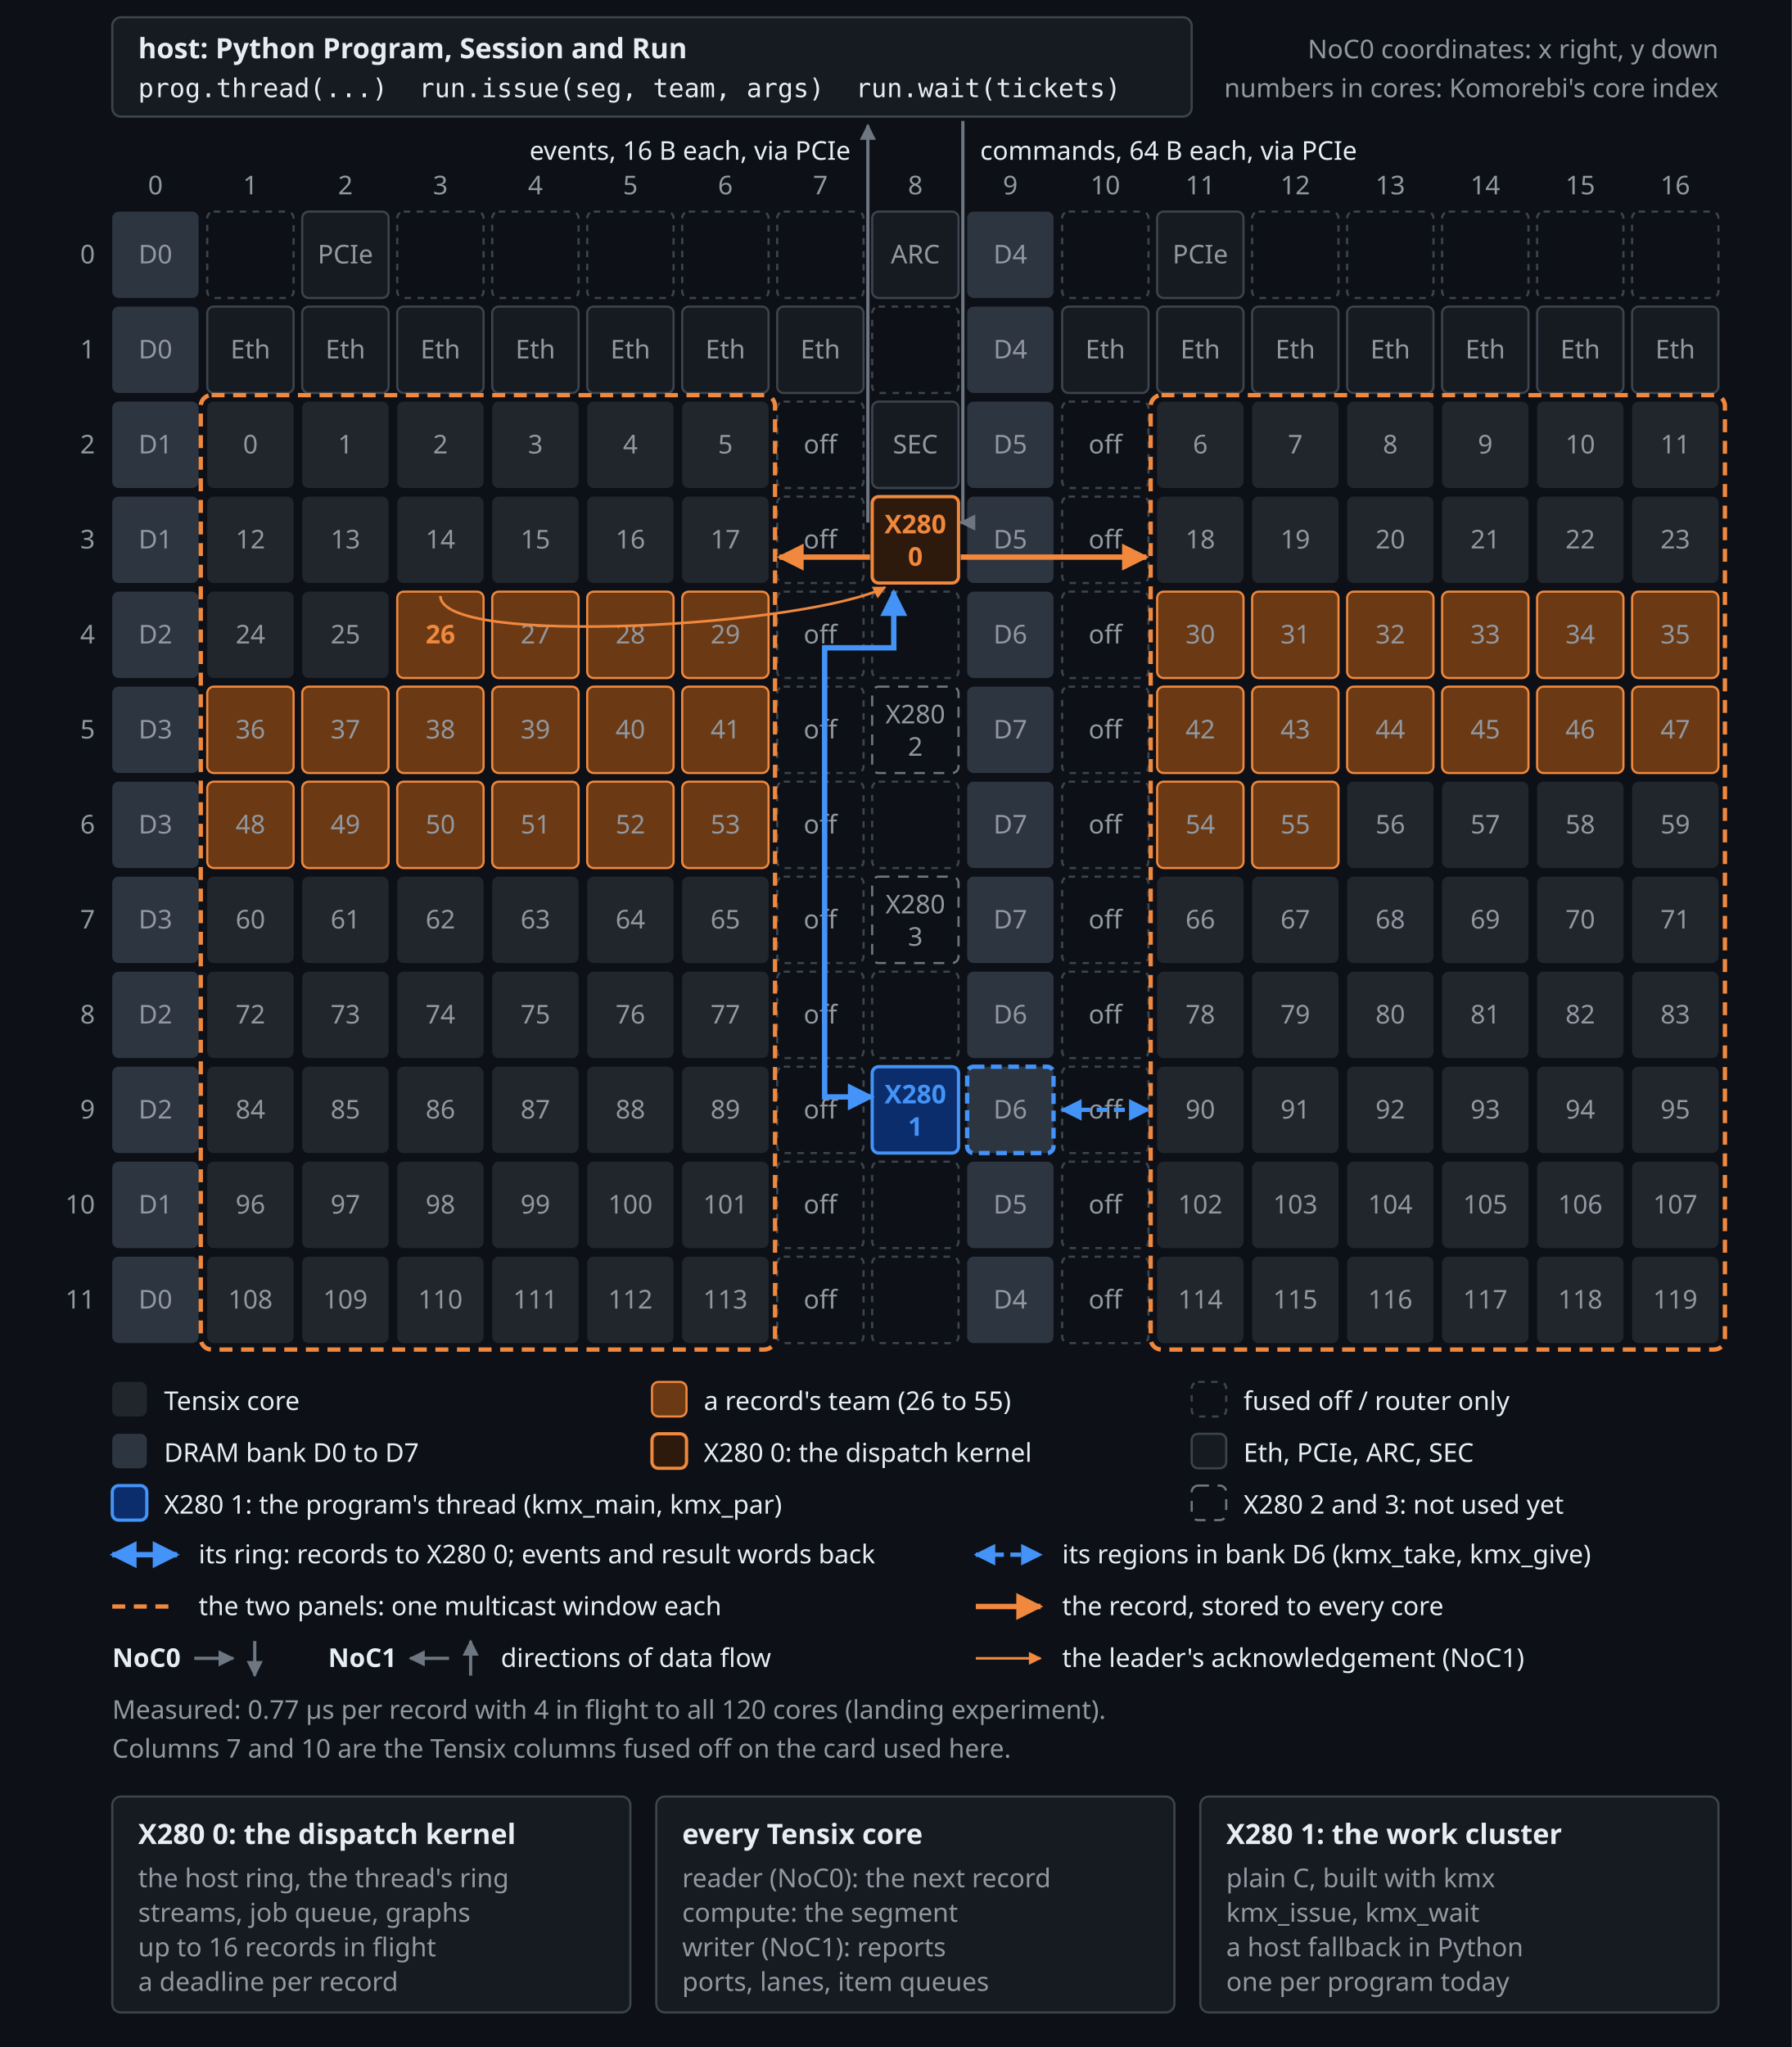
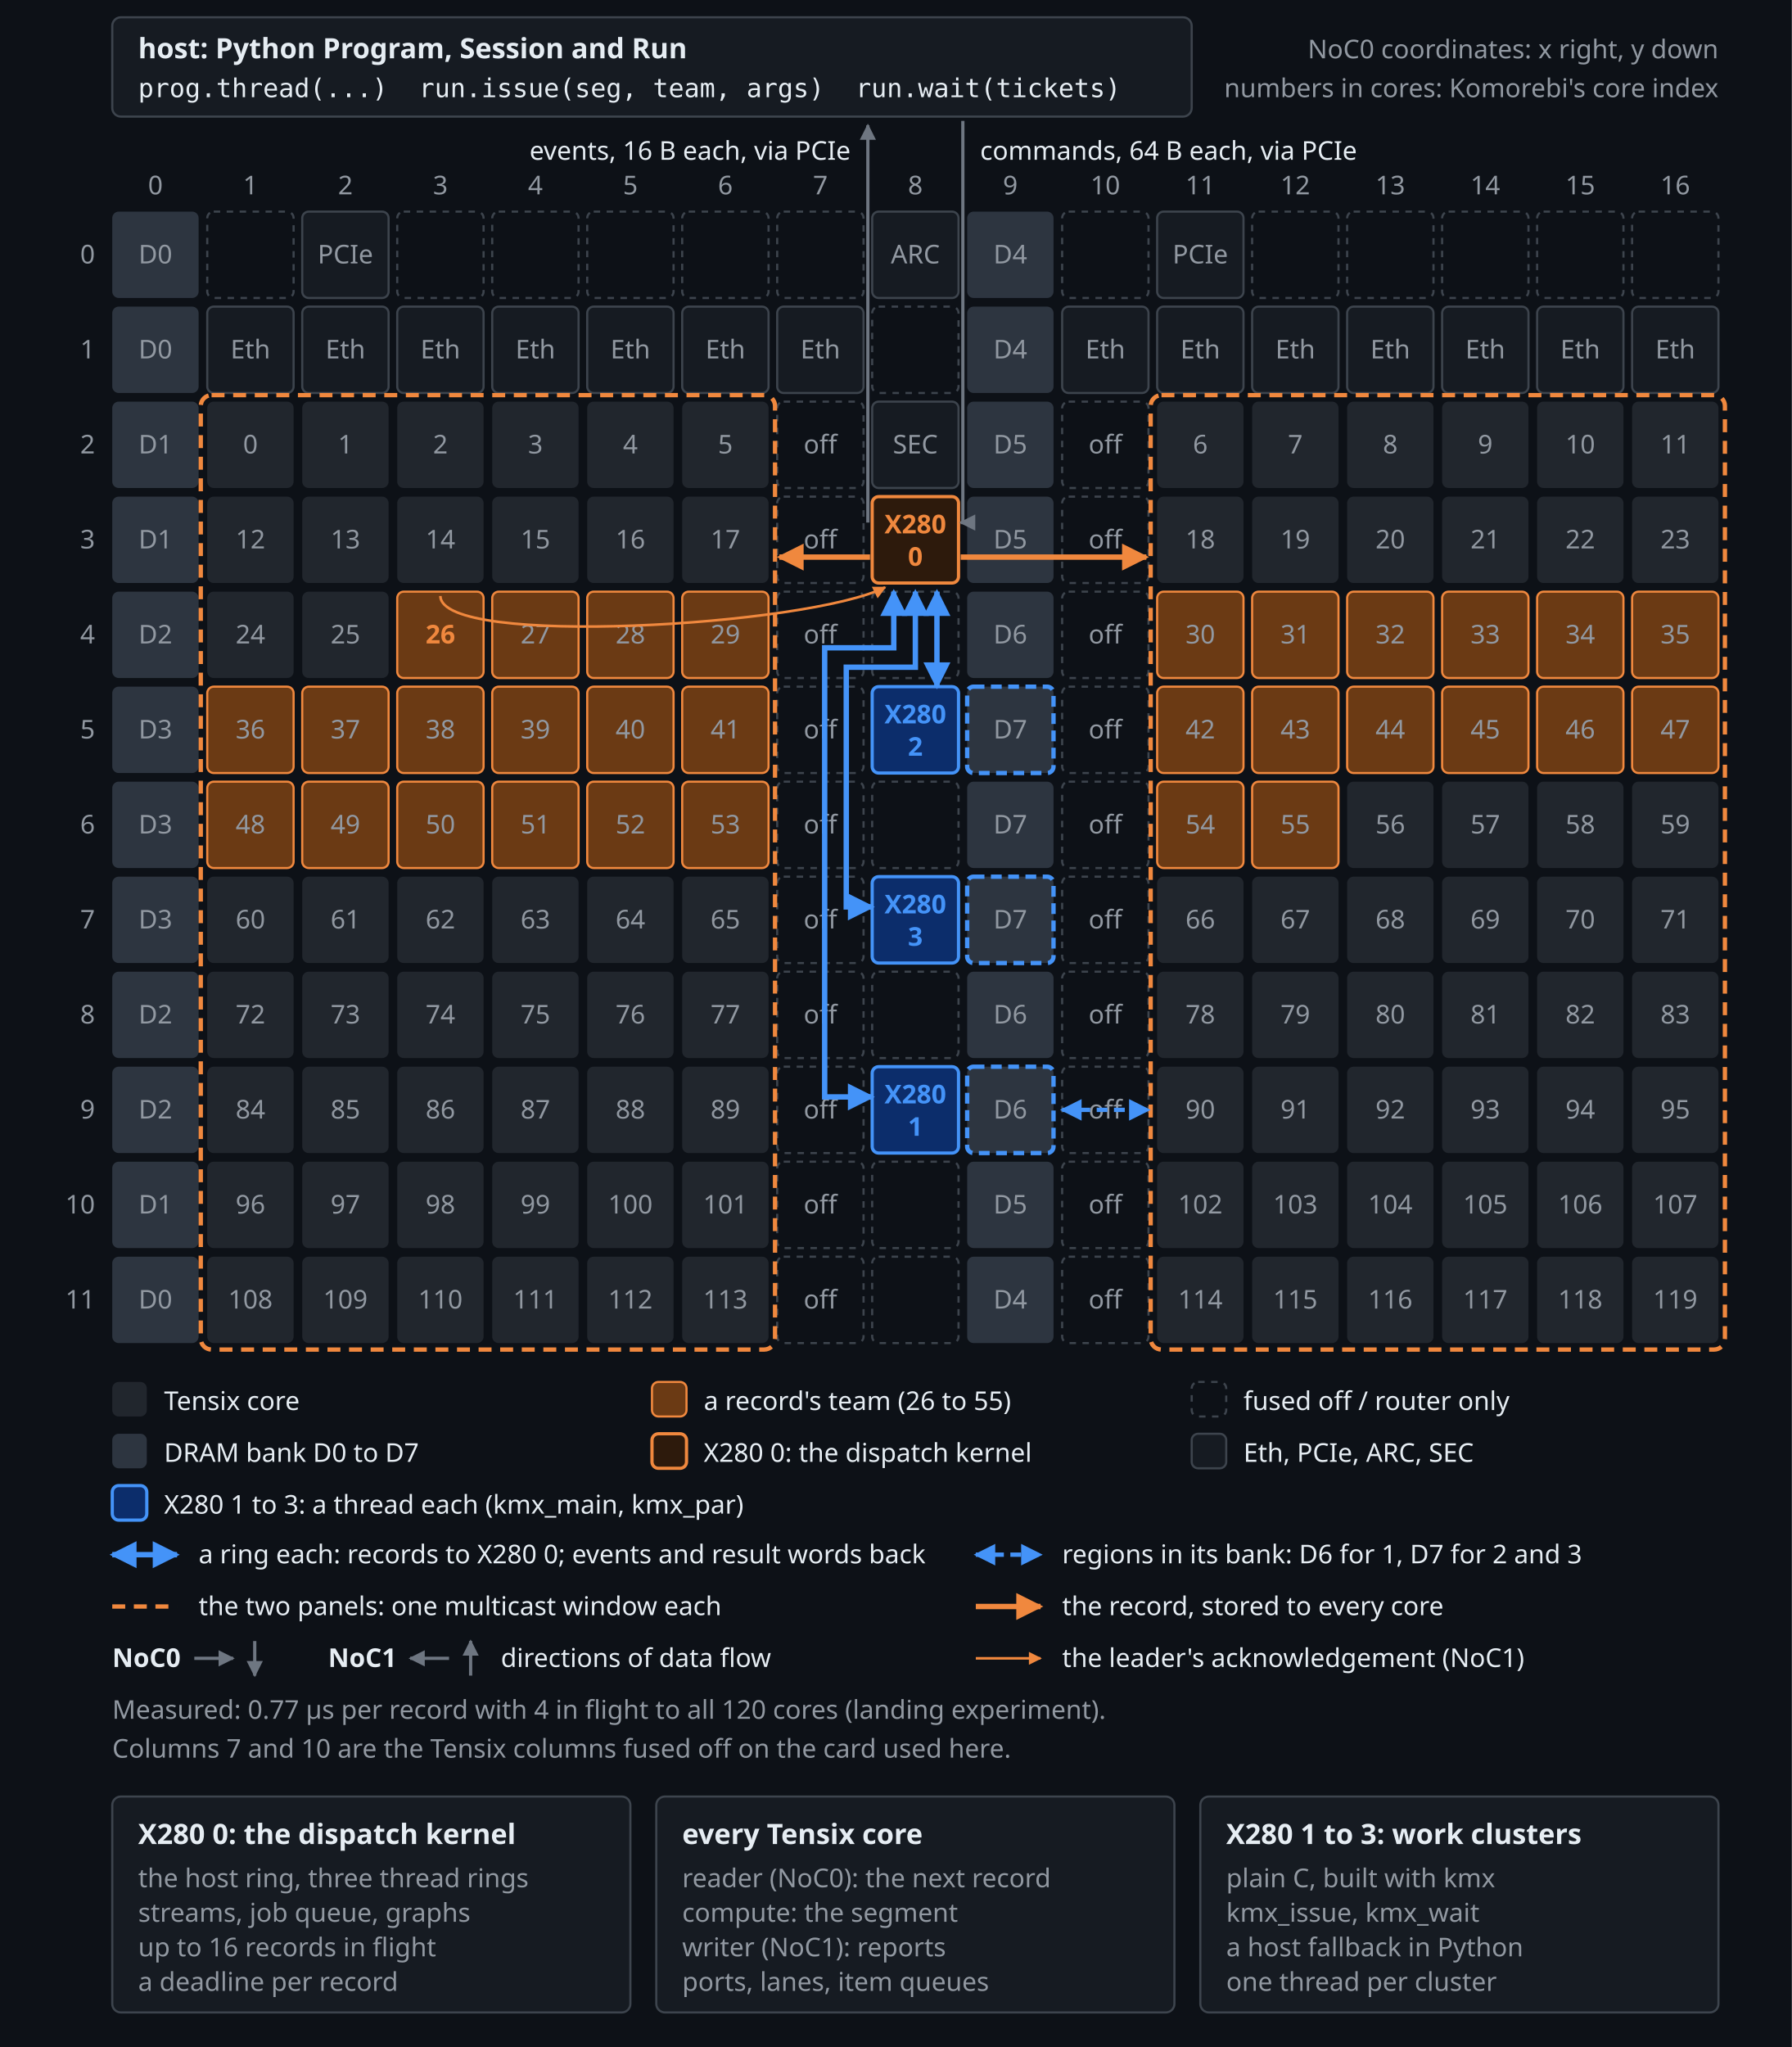
<svg xmlns="http://www.w3.org/2000/svg" width="830" height="948" viewBox="0 0 830 948" role="img">
  <style>
  text { font-family: -apple-system, 'Segoe UI', 'Noto Sans', Helvetica, Arial, sans-serif; font-size: 13px; fill: #e6edf3; }
  .mono { font-family: ui-monospace, SFMono-Regular, Menlo, Consolas, 'DejaVu Sans Mono', monospace; }
  .b { font-weight: 600; }
  .h { font-size: 14px; font-weight: 600; }
  .m { fill: #9198a1; }
  .a { fill: #f0883e; }
  .s { font-size: 12px; }
  .box { fill: #161b22; stroke: #3d444d; stroke-width: 1; }
-   .plan { fill: none; stroke: #6e7681; stroke-width: 1; stroke-dasharray: 5 4; }
  .dram { fill: #2d3540; stroke: none; }
  .edge { fill: #161b22; stroke: #3d444d; stroke-width: 1; }
  .off { fill: none; stroke: #3d444d; stroke-width: 1; stroke-dasharray: 3 3; }
  .hot { fill: #f0883e; stroke: none; }
  .on { fill: #0d1117; }
  .cell { fill: #21262d; stroke: none; }
  .team { fill: #6b3a14; stroke: #f0883e; stroke-width: 1; }
  .abox { fill: #2d1a0c; stroke: #f0883e; stroke-width: 1.5; }
  .ln { stroke: #6e7681; stroke-width: 1.5; fill: none; }
  .thin { stroke: #6e7681; stroke-width: 1; fill: none; }
  .grid { stroke: #3d444d; stroke-width: 1; fill: none; }
  .al { stroke: #f0883e; stroke-width: 2.5; fill: none; }
  .ad { stroke: #f0883e; stroke-width: 2; fill: none; stroke-dasharray: 6 4; }
  .wbox { fill: #0c2d6b; stroke: #4493f8; stroke-width: 1.5; }
  .w { fill: #4493f8; }
  .wl { stroke: #4493f8; stroke-width: 2.5; fill: none; }
  .wd { stroke: #4493f8; stroke-width: 2; fill: none; stroke-dasharray: 5 3; }
  .athin { stroke: #f0883e; stroke-width: 1.2; fill: none; }
</style>
  <defs>
    <marker id="ha" viewBox="0 0 10 10" refX="9" refY="5" markerWidth="5" markerHeight="5" orient="auto-start-reverse">
      <path d="M0,0 L10,5 L0,10 z" fill="#f0883e" />
    </marker>
    <marker id="hl" viewBox="0 0 10 10" refX="9" refY="5" markerWidth="5" markerHeight="5" orient="auto-start-reverse">
      <path d="M0,0 L10,5 L0,10 z" fill="#6e7681" />
    </marker>
    <marker id="hw" viewBox="0 0 10 10" refX="9" refY="5" markerWidth="5" markerHeight="5" orient="auto-start-reverse">
      <path d="M0,0 L10,5 L0,10 z" fill="#4493f8" />
    </marker>
  </defs>
  <rect width="830" height="948" fill="#0d1117" />
  <rect x="52" y="8" width="500" height="46" rx="4" class="box" />
  <text x="64" y="27" class="b" xml:space="preserve">host: Python Program, Session and Run</text>
  <text x="64" y="45" class="mono s" xml:space="preserve">prog.thread(...)  run.issue(seg, team, args)  run.wait(tickets)</text>
  <text x="72" y="90" class="s m" text-anchor="middle" xml:space="preserve">0</text>
  <text x="116" y="90" class="s m" text-anchor="middle" xml:space="preserve">1</text>
  <text x="160" y="90" class="s m" text-anchor="middle" xml:space="preserve">2</text>
  <text x="204" y="90" class="s m" text-anchor="middle" xml:space="preserve">3</text>
  <text x="248" y="90" class="s m" text-anchor="middle" xml:space="preserve">4</text>
  <text x="292" y="90" class="s m" text-anchor="middle" xml:space="preserve">5</text>
  <text x="336" y="90" class="s m" text-anchor="middle" xml:space="preserve">6</text>
  <text x="380" y="90" class="s m" text-anchor="middle" xml:space="preserve">7</text>
  <text x="424" y="90" class="s m" text-anchor="middle" xml:space="preserve">8</text>
  <text x="468" y="90" class="s m" text-anchor="middle" xml:space="preserve">9</text>
  <text x="512" y="90" class="s m" text-anchor="middle" xml:space="preserve">10</text>
  <text x="556" y="90" class="s m" text-anchor="middle" xml:space="preserve">11</text>
  <text x="600" y="90" class="s m" text-anchor="middle" xml:space="preserve">12</text>
  <text x="644" y="90" class="s m" text-anchor="middle" xml:space="preserve">13</text>
  <text x="688" y="90" class="s m" text-anchor="middle" xml:space="preserve">14</text>
  <text x="732" y="90" class="s m" text-anchor="middle" xml:space="preserve">15</text>
  <text x="776" y="90" class="s m" text-anchor="middle" xml:space="preserve">16</text>
  <text x="44" y="122" class="s m" text-anchor="end" xml:space="preserve">0</text>
  <text x="44" y="166" class="s m" text-anchor="end" xml:space="preserve">1</text>
  <text x="44" y="210" class="s m" text-anchor="end" xml:space="preserve">2</text>
  <text x="44" y="254" class="s m" text-anchor="end" xml:space="preserve">3</text>
  <text x="44" y="298" class="s m" text-anchor="end" xml:space="preserve">4</text>
  <text x="44" y="342" class="s m" text-anchor="end" xml:space="preserve">5</text>
  <text x="44" y="386" class="s m" text-anchor="end" xml:space="preserve">6</text>
  <text x="44" y="430" class="s m" text-anchor="end" xml:space="preserve">7</text>
  <text x="44" y="474" class="s m" text-anchor="end" xml:space="preserve">8</text>
  <text x="44" y="518" class="s m" text-anchor="end" xml:space="preserve">9</text>
  <text x="44" y="562" class="s m" text-anchor="end" xml:space="preserve">10</text>
  <text x="44" y="606" class="s m" text-anchor="end" xml:space="preserve">11</text>
  <text x="796" y="27" class="s m" text-anchor="end" xml:space="preserve">NoC0 coordinates: x right, y down</text>
  <text x="796" y="45" class="s m" text-anchor="end" xml:space="preserve">numbers in cores: Komorebi's core index</text>
  <rect x="52" y="98" width="40" height="40" rx="3" class="dram" />
  <text x="72" y="122" class="s m" text-anchor="middle" xml:space="preserve">D0</text>
  <rect x="96" y="98" width="40" height="40" rx="3" class="off" />
  <rect x="140" y="98" width="40" height="40" rx="3" class="edge" />
  <text x="160" y="122" class="s m" text-anchor="middle" xml:space="preserve">PCIe</text>
  <rect x="184" y="98" width="40" height="40" rx="3" class="off" />
  <rect x="228" y="98" width="40" height="40" rx="3" class="off" />
  <rect x="272" y="98" width="40" height="40" rx="3" class="off" />
  <rect x="316" y="98" width="40" height="40" rx="3" class="off" />
  <rect x="360" y="98" width="40" height="40" rx="3" class="off" />
  <rect x="404" y="98" width="40" height="40" rx="3" class="edge" />
  <text x="424" y="122" class="s m" text-anchor="middle" xml:space="preserve">ARC</text>
  <rect x="448" y="98" width="40" height="40" rx="3" class="dram" />
  <text x="468" y="122" class="s m" text-anchor="middle" xml:space="preserve">D4</text>
  <rect x="492" y="98" width="40" height="40" rx="3" class="off" />
  <rect x="536" y="98" width="40" height="40" rx="3" class="edge" />
  <text x="556" y="122" class="s m" text-anchor="middle" xml:space="preserve">PCIe</text>
  <rect x="580" y="98" width="40" height="40" rx="3" class="off" />
  <rect x="624" y="98" width="40" height="40" rx="3" class="off" />
  <rect x="668" y="98" width="40" height="40" rx="3" class="off" />
  <rect x="712" y="98" width="40" height="40" rx="3" class="off" />
  <rect x="756" y="98" width="40" height="40" rx="3" class="off" />
  <rect x="52" y="142" width="40" height="40" rx="3" class="dram" />
  <text x="72" y="166" class="s m" text-anchor="middle" xml:space="preserve">D0</text>
  <rect x="96" y="142" width="40" height="40" rx="3" class="edge" />
  <text x="116" y="166" class="s m" text-anchor="middle" xml:space="preserve">Eth</text>
  <rect x="140" y="142" width="40" height="40" rx="3" class="edge" />
  <text x="160" y="166" class="s m" text-anchor="middle" xml:space="preserve">Eth</text>
  <rect x="184" y="142" width="40" height="40" rx="3" class="edge" />
  <text x="204" y="166" class="s m" text-anchor="middle" xml:space="preserve">Eth</text>
  <rect x="228" y="142" width="40" height="40" rx="3" class="edge" />
  <text x="248" y="166" class="s m" text-anchor="middle" xml:space="preserve">Eth</text>
  <rect x="272" y="142" width="40" height="40" rx="3" class="edge" />
  <text x="292" y="166" class="s m" text-anchor="middle" xml:space="preserve">Eth</text>
  <rect x="316" y="142" width="40" height="40" rx="3" class="edge" />
  <text x="336" y="166" class="s m" text-anchor="middle" xml:space="preserve">Eth</text>
  <rect x="360" y="142" width="40" height="40" rx="3" class="edge" />
  <text x="380" y="166" class="s m" text-anchor="middle" xml:space="preserve">Eth</text>
  <rect x="404" y="142" width="40" height="40" rx="3" class="off" />
  <rect x="448" y="142" width="40" height="40" rx="3" class="dram" />
  <text x="468" y="166" class="s m" text-anchor="middle" xml:space="preserve">D4</text>
  <rect x="492" y="142" width="40" height="40" rx="3" class="edge" />
  <text x="512" y="166" class="s m" text-anchor="middle" xml:space="preserve">Eth</text>
  <rect x="536" y="142" width="40" height="40" rx="3" class="edge" />
  <text x="556" y="166" class="s m" text-anchor="middle" xml:space="preserve">Eth</text>
  <rect x="580" y="142" width="40" height="40" rx="3" class="edge" />
  <text x="600" y="166" class="s m" text-anchor="middle" xml:space="preserve">Eth</text>
  <rect x="624" y="142" width="40" height="40" rx="3" class="edge" />
  <text x="644" y="166" class="s m" text-anchor="middle" xml:space="preserve">Eth</text>
  <rect x="668" y="142" width="40" height="40" rx="3" class="edge" />
  <text x="688" y="166" class="s m" text-anchor="middle" xml:space="preserve">Eth</text>
  <rect x="712" y="142" width="40" height="40" rx="3" class="edge" />
  <text x="732" y="166" class="s m" text-anchor="middle" xml:space="preserve">Eth</text>
  <rect x="756" y="142" width="40" height="40" rx="3" class="edge" />
  <text x="776" y="166" class="s m" text-anchor="middle" xml:space="preserve">Eth</text>
  <rect x="52" y="186" width="40" height="40" rx="3" class="dram" />
  <text x="72" y="210" class="s m" text-anchor="middle" xml:space="preserve">D1</text>
  <rect x="96" y="186" width="40" height="40" rx="3" class="cell" />
  <text x="116" y="210" class="s m" text-anchor="middle" xml:space="preserve">0</text>
  <rect x="140" y="186" width="40" height="40" rx="3" class="cell" />
  <text x="160" y="210" class="s m" text-anchor="middle" xml:space="preserve">1</text>
  <rect x="184" y="186" width="40" height="40" rx="3" class="cell" />
  <text x="204" y="210" class="s m" text-anchor="middle" xml:space="preserve">2</text>
  <rect x="228" y="186" width="40" height="40" rx="3" class="cell" />
  <text x="248" y="210" class="s m" text-anchor="middle" xml:space="preserve">3</text>
  <rect x="272" y="186" width="40" height="40" rx="3" class="cell" />
  <text x="292" y="210" class="s m" text-anchor="middle" xml:space="preserve">4</text>
  <rect x="316" y="186" width="40" height="40" rx="3" class="cell" />
  <text x="336" y="210" class="s m" text-anchor="middle" xml:space="preserve">5</text>
  <rect x="360" y="186" width="40" height="40" rx="3" class="off" />
  <text x="380" y="210" class="s m" text-anchor="middle" xml:space="preserve">off</text>
  <rect x="404" y="186" width="40" height="40" rx="3" class="edge" />
  <text x="424" y="210" class="s m" text-anchor="middle" xml:space="preserve">SEC</text>
  <rect x="448" y="186" width="40" height="40" rx="3" class="dram" />
  <text x="468" y="210" class="s m" text-anchor="middle" xml:space="preserve">D5</text>
  <rect x="492" y="186" width="40" height="40" rx="3" class="off" />
  <text x="512" y="210" class="s m" text-anchor="middle" xml:space="preserve">off</text>
  <rect x="536" y="186" width="40" height="40" rx="3" class="cell" />
  <text x="556" y="210" class="s m" text-anchor="middle" xml:space="preserve">6</text>
  <rect x="580" y="186" width="40" height="40" rx="3" class="cell" />
  <text x="600" y="210" class="s m" text-anchor="middle" xml:space="preserve">7</text>
  <rect x="624" y="186" width="40" height="40" rx="3" class="cell" />
  <text x="644" y="210" class="s m" text-anchor="middle" xml:space="preserve">8</text>
  <rect x="668" y="186" width="40" height="40" rx="3" class="cell" />
  <text x="688" y="210" class="s m" text-anchor="middle" xml:space="preserve">9</text>
  <rect x="712" y="186" width="40" height="40" rx="3" class="cell" />
  <text x="732" y="210" class="s m" text-anchor="middle" xml:space="preserve">10</text>
  <rect x="756" y="186" width="40" height="40" rx="3" class="cell" />
  <text x="776" y="210" class="s m" text-anchor="middle" xml:space="preserve">11</text>
  <rect x="52" y="230" width="40" height="40" rx="3" class="dram" />
  <text x="72" y="254" class="s m" text-anchor="middle" xml:space="preserve">D1</text>
  <rect x="96" y="230" width="40" height="40" rx="3" class="cell" />
  <text x="116" y="254" class="s m" text-anchor="middle" xml:space="preserve">12</text>
  <rect x="140" y="230" width="40" height="40" rx="3" class="cell" />
  <text x="160" y="254" class="s m" text-anchor="middle" xml:space="preserve">13</text>
  <rect x="184" y="230" width="40" height="40" rx="3" class="cell" />
  <text x="204" y="254" class="s m" text-anchor="middle" xml:space="preserve">14</text>
  <rect x="228" y="230" width="40" height="40" rx="3" class="cell" />
  <text x="248" y="254" class="s m" text-anchor="middle" xml:space="preserve">15</text>
  <rect x="272" y="230" width="40" height="40" rx="3" class="cell" />
  <text x="292" y="254" class="s m" text-anchor="middle" xml:space="preserve">16</text>
  <rect x="316" y="230" width="40" height="40" rx="3" class="cell" />
  <text x="336" y="254" class="s m" text-anchor="middle" xml:space="preserve">17</text>
  <rect x="360" y="230" width="40" height="40" rx="3" class="off" />
  <text x="380" y="254" class="s m" text-anchor="middle" xml:space="preserve">off</text>
  <rect x="404" y="230" width="40" height="40" rx="3" class="abox" />
  <text x="424" y="247" class="s b a" text-anchor="middle" xml:space="preserve">X280</text>
  <text x="424" y="262" class="s b a" text-anchor="middle" xml:space="preserve">0</text>
  <rect x="448" y="230" width="40" height="40" rx="3" class="dram" />
  <text x="468" y="254" class="s m" text-anchor="middle" xml:space="preserve">D5</text>
  <rect x="492" y="230" width="40" height="40" rx="3" class="off" />
  <text x="512" y="254" class="s m" text-anchor="middle" xml:space="preserve">off</text>
  <rect x="536" y="230" width="40" height="40" rx="3" class="cell" />
  <text x="556" y="254" class="s m" text-anchor="middle" xml:space="preserve">18</text>
  <rect x="580" y="230" width="40" height="40" rx="3" class="cell" />
  <text x="600" y="254" class="s m" text-anchor="middle" xml:space="preserve">19</text>
  <rect x="624" y="230" width="40" height="40" rx="3" class="cell" />
  <text x="644" y="254" class="s m" text-anchor="middle" xml:space="preserve">20</text>
  <rect x="668" y="230" width="40" height="40" rx="3" class="cell" />
  <text x="688" y="254" class="s m" text-anchor="middle" xml:space="preserve">21</text>
  <rect x="712" y="230" width="40" height="40" rx="3" class="cell" />
  <text x="732" y="254" class="s m" text-anchor="middle" xml:space="preserve">22</text>
  <rect x="756" y="230" width="40" height="40" rx="3" class="cell" />
  <text x="776" y="254" class="s m" text-anchor="middle" xml:space="preserve">23</text>
  <rect x="52" y="274" width="40" height="40" rx="3" class="dram" />
  <text x="72" y="298" class="s m" text-anchor="middle" xml:space="preserve">D2</text>
  <rect x="96" y="274" width="40" height="40" rx="3" class="cell" />
  <text x="116" y="298" class="s m" text-anchor="middle" xml:space="preserve">24</text>
  <rect x="140" y="274" width="40" height="40" rx="3" class="cell" />
  <text x="160" y="298" class="s m" text-anchor="middle" xml:space="preserve">25</text>
  <rect x="184" y="274" width="40" height="40" rx="3" class="team" />
  <text x="204" y="298" class="s b a" text-anchor="middle" xml:space="preserve">26</text>
  <rect x="228" y="274" width="40" height="40" rx="3" class="team" />
  <text x="248" y="298" class="s m" text-anchor="middle" xml:space="preserve">27</text>
  <rect x="272" y="274" width="40" height="40" rx="3" class="team" />
  <text x="292" y="298" class="s m" text-anchor="middle" xml:space="preserve">28</text>
  <rect x="316" y="274" width="40" height="40" rx="3" class="team" />
  <text x="336" y="298" class="s m" text-anchor="middle" xml:space="preserve">29</text>
  <rect x="360" y="274" width="40" height="40" rx="3" class="off" />
  <text x="380" y="298" class="s m" text-anchor="middle" xml:space="preserve">off</text>
  <rect x="404" y="274" width="40" height="40" rx="3" class="off" />
  <rect x="448" y="274" width="40" height="40" rx="3" class="dram" />
  <text x="468" y="298" class="s m" text-anchor="middle" xml:space="preserve">D6</text>
  <rect x="492" y="274" width="40" height="40" rx="3" class="off" />
  <text x="512" y="298" class="s m" text-anchor="middle" xml:space="preserve">off</text>
  <rect x="536" y="274" width="40" height="40" rx="3" class="team" />
  <text x="556" y="298" class="s m" text-anchor="middle" xml:space="preserve">30</text>
  <rect x="580" y="274" width="40" height="40" rx="3" class="team" />
  <text x="600" y="298" class="s m" text-anchor="middle" xml:space="preserve">31</text>
  <rect x="624" y="274" width="40" height="40" rx="3" class="team" />
  <text x="644" y="298" class="s m" text-anchor="middle" xml:space="preserve">32</text>
  <rect x="668" y="274" width="40" height="40" rx="3" class="team" />
  <text x="688" y="298" class="s m" text-anchor="middle" xml:space="preserve">33</text>
  <rect x="712" y="274" width="40" height="40" rx="3" class="team" />
  <text x="732" y="298" class="s m" text-anchor="middle" xml:space="preserve">34</text>
  <rect x="756" y="274" width="40" height="40" rx="3" class="team" />
  <text x="776" y="298" class="s m" text-anchor="middle" xml:space="preserve">35</text>
  <rect x="52" y="318" width="40" height="40" rx="3" class="dram" />
  <text x="72" y="342" class="s m" text-anchor="middle" xml:space="preserve">D3</text>
  <rect x="96" y="318" width="40" height="40" rx="3" class="team" />
  <text x="116" y="342" class="s m" text-anchor="middle" xml:space="preserve">36</text>
  <rect x="140" y="318" width="40" height="40" rx="3" class="team" />
  <text x="160" y="342" class="s m" text-anchor="middle" xml:space="preserve">37</text>
  <rect x="184" y="318" width="40" height="40" rx="3" class="team" />
  <text x="204" y="342" class="s m" text-anchor="middle" xml:space="preserve">38</text>
  <rect x="228" y="318" width="40" height="40" rx="3" class="team" />
  <text x="248" y="342" class="s m" text-anchor="middle" xml:space="preserve">39</text>
  <rect x="272" y="318" width="40" height="40" rx="3" class="team" />
  <text x="292" y="342" class="s m" text-anchor="middle" xml:space="preserve">40</text>
  <rect x="316" y="318" width="40" height="40" rx="3" class="team" />
  <text x="336" y="342" class="s m" text-anchor="middle" xml:space="preserve">41</text>
  <rect x="360" y="318" width="40" height="40" rx="3" class="off" />
  <text x="380" y="342" class="s m" text-anchor="middle" xml:space="preserve">off</text>
-   <rect x="404" y="318" width="40" height="40" rx="3" class="plan" />
-   <text x="424" y="335" class="s m" text-anchor="middle" xml:space="preserve">X280</text>
-   <text x="424" y="350" class="s m" text-anchor="middle" xml:space="preserve">2</text>
+   <rect x="404" y="318" width="40" height="40" rx="3" class="wbox" />
+   <text x="424" y="335" class="s b w" text-anchor="middle" xml:space="preserve">X280</text>
+   <text x="424" y="350" class="s b w" text-anchor="middle" xml:space="preserve">2</text>
  <rect x="448" y="318" width="40" height="40" rx="3" class="dram" />
+   <rect x="448" y="318" width="40" height="40" rx="3" fill="none" class="wd" />
  <text x="468" y="342" class="s m" text-anchor="middle" xml:space="preserve">D7</text>
  <rect x="492" y="318" width="40" height="40" rx="3" class="off" />
  <text x="512" y="342" class="s m" text-anchor="middle" xml:space="preserve">off</text>
  <rect x="536" y="318" width="40" height="40" rx="3" class="team" />
  <text x="556" y="342" class="s m" text-anchor="middle" xml:space="preserve">42</text>
  <rect x="580" y="318" width="40" height="40" rx="3" class="team" />
  <text x="600" y="342" class="s m" text-anchor="middle" xml:space="preserve">43</text>
  <rect x="624" y="318" width="40" height="40" rx="3" class="team" />
  <text x="644" y="342" class="s m" text-anchor="middle" xml:space="preserve">44</text>
  <rect x="668" y="318" width="40" height="40" rx="3" class="team" />
  <text x="688" y="342" class="s m" text-anchor="middle" xml:space="preserve">45</text>
  <rect x="712" y="318" width="40" height="40" rx="3" class="team" />
  <text x="732" y="342" class="s m" text-anchor="middle" xml:space="preserve">46</text>
  <rect x="756" y="318" width="40" height="40" rx="3" class="team" />
  <text x="776" y="342" class="s m" text-anchor="middle" xml:space="preserve">47</text>
  <rect x="52" y="362" width="40" height="40" rx="3" class="dram" />
  <text x="72" y="386" class="s m" text-anchor="middle" xml:space="preserve">D3</text>
  <rect x="96" y="362" width="40" height="40" rx="3" class="team" />
  <text x="116" y="386" class="s m" text-anchor="middle" xml:space="preserve">48</text>
  <rect x="140" y="362" width="40" height="40" rx="3" class="team" />
  <text x="160" y="386" class="s m" text-anchor="middle" xml:space="preserve">49</text>
  <rect x="184" y="362" width="40" height="40" rx="3" class="team" />
  <text x="204" y="386" class="s m" text-anchor="middle" xml:space="preserve">50</text>
  <rect x="228" y="362" width="40" height="40" rx="3" class="team" />
  <text x="248" y="386" class="s m" text-anchor="middle" xml:space="preserve">51</text>
  <rect x="272" y="362" width="40" height="40" rx="3" class="team" />
  <text x="292" y="386" class="s m" text-anchor="middle" xml:space="preserve">52</text>
  <rect x="316" y="362" width="40" height="40" rx="3" class="team" />
  <text x="336" y="386" class="s m" text-anchor="middle" xml:space="preserve">53</text>
  <rect x="360" y="362" width="40" height="40" rx="3" class="off" />
  <text x="380" y="386" class="s m" text-anchor="middle" xml:space="preserve">off</text>
  <rect x="404" y="362" width="40" height="40" rx="3" class="off" />
  <rect x="448" y="362" width="40" height="40" rx="3" class="dram" />
  <text x="468" y="386" class="s m" text-anchor="middle" xml:space="preserve">D7</text>
  <rect x="492" y="362" width="40" height="40" rx="3" class="off" />
  <text x="512" y="386" class="s m" text-anchor="middle" xml:space="preserve">off</text>
  <rect x="536" y="362" width="40" height="40" rx="3" class="team" />
  <text x="556" y="386" class="s m" text-anchor="middle" xml:space="preserve">54</text>
  <rect x="580" y="362" width="40" height="40" rx="3" class="team" />
  <text x="600" y="386" class="s m" text-anchor="middle" xml:space="preserve">55</text>
  <rect x="624" y="362" width="40" height="40" rx="3" class="cell" />
  <text x="644" y="386" class="s m" text-anchor="middle" xml:space="preserve">56</text>
  <rect x="668" y="362" width="40" height="40" rx="3" class="cell" />
  <text x="688" y="386" class="s m" text-anchor="middle" xml:space="preserve">57</text>
  <rect x="712" y="362" width="40" height="40" rx="3" class="cell" />
  <text x="732" y="386" class="s m" text-anchor="middle" xml:space="preserve">58</text>
  <rect x="756" y="362" width="40" height="40" rx="3" class="cell" />
  <text x="776" y="386" class="s m" text-anchor="middle" xml:space="preserve">59</text>
  <rect x="52" y="406" width="40" height="40" rx="3" class="dram" />
  <text x="72" y="430" class="s m" text-anchor="middle" xml:space="preserve">D3</text>
  <rect x="96" y="406" width="40" height="40" rx="3" class="cell" />
  <text x="116" y="430" class="s m" text-anchor="middle" xml:space="preserve">60</text>
  <rect x="140" y="406" width="40" height="40" rx="3" class="cell" />
  <text x="160" y="430" class="s m" text-anchor="middle" xml:space="preserve">61</text>
  <rect x="184" y="406" width="40" height="40" rx="3" class="cell" />
  <text x="204" y="430" class="s m" text-anchor="middle" xml:space="preserve">62</text>
  <rect x="228" y="406" width="40" height="40" rx="3" class="cell" />
  <text x="248" y="430" class="s m" text-anchor="middle" xml:space="preserve">63</text>
  <rect x="272" y="406" width="40" height="40" rx="3" class="cell" />
  <text x="292" y="430" class="s m" text-anchor="middle" xml:space="preserve">64</text>
  <rect x="316" y="406" width="40" height="40" rx="3" class="cell" />
  <text x="336" y="430" class="s m" text-anchor="middle" xml:space="preserve">65</text>
  <rect x="360" y="406" width="40" height="40" rx="3" class="off" />
  <text x="380" y="430" class="s m" text-anchor="middle" xml:space="preserve">off</text>
-   <rect x="404" y="406" width="40" height="40" rx="3" class="plan" />
-   <text x="424" y="423" class="s m" text-anchor="middle" xml:space="preserve">X280</text>
-   <text x="424" y="438" class="s m" text-anchor="middle" xml:space="preserve">3</text>
+   <rect x="404" y="406" width="40" height="40" rx="3" class="wbox" />
+   <text x="424" y="423" class="s b w" text-anchor="middle" xml:space="preserve">X280</text>
+   <text x="424" y="438" class="s b w" text-anchor="middle" xml:space="preserve">3</text>
  <rect x="448" y="406" width="40" height="40" rx="3" class="dram" />
+   <rect x="448" y="406" width="40" height="40" rx="3" fill="none" class="wd" />
  <text x="468" y="430" class="s m" text-anchor="middle" xml:space="preserve">D7</text>
  <rect x="492" y="406" width="40" height="40" rx="3" class="off" />
  <text x="512" y="430" class="s m" text-anchor="middle" xml:space="preserve">off</text>
  <rect x="536" y="406" width="40" height="40" rx="3" class="cell" />
  <text x="556" y="430" class="s m" text-anchor="middle" xml:space="preserve">66</text>
  <rect x="580" y="406" width="40" height="40" rx="3" class="cell" />
  <text x="600" y="430" class="s m" text-anchor="middle" xml:space="preserve">67</text>
  <rect x="624" y="406" width="40" height="40" rx="3" class="cell" />
  <text x="644" y="430" class="s m" text-anchor="middle" xml:space="preserve">68</text>
  <rect x="668" y="406" width="40" height="40" rx="3" class="cell" />
  <text x="688" y="430" class="s m" text-anchor="middle" xml:space="preserve">69</text>
  <rect x="712" y="406" width="40" height="40" rx="3" class="cell" />
  <text x="732" y="430" class="s m" text-anchor="middle" xml:space="preserve">70</text>
  <rect x="756" y="406" width="40" height="40" rx="3" class="cell" />
  <text x="776" y="430" class="s m" text-anchor="middle" xml:space="preserve">71</text>
  <rect x="52" y="450" width="40" height="40" rx="3" class="dram" />
  <text x="72" y="474" class="s m" text-anchor="middle" xml:space="preserve">D2</text>
  <rect x="96" y="450" width="40" height="40" rx="3" class="cell" />
  <text x="116" y="474" class="s m" text-anchor="middle" xml:space="preserve">72</text>
  <rect x="140" y="450" width="40" height="40" rx="3" class="cell" />
  <text x="160" y="474" class="s m" text-anchor="middle" xml:space="preserve">73</text>
  <rect x="184" y="450" width="40" height="40" rx="3" class="cell" />
  <text x="204" y="474" class="s m" text-anchor="middle" xml:space="preserve">74</text>
  <rect x="228" y="450" width="40" height="40" rx="3" class="cell" />
  <text x="248" y="474" class="s m" text-anchor="middle" xml:space="preserve">75</text>
  <rect x="272" y="450" width="40" height="40" rx="3" class="cell" />
  <text x="292" y="474" class="s m" text-anchor="middle" xml:space="preserve">76</text>
  <rect x="316" y="450" width="40" height="40" rx="3" class="cell" />
  <text x="336" y="474" class="s m" text-anchor="middle" xml:space="preserve">77</text>
  <rect x="360" y="450" width="40" height="40" rx="3" class="off" />
  <text x="380" y="474" class="s m" text-anchor="middle" xml:space="preserve">off</text>
  <rect x="404" y="450" width="40" height="40" rx="3" class="off" />
  <rect x="448" y="450" width="40" height="40" rx="3" class="dram" />
  <text x="468" y="474" class="s m" text-anchor="middle" xml:space="preserve">D6</text>
  <rect x="492" y="450" width="40" height="40" rx="3" class="off" />
  <text x="512" y="474" class="s m" text-anchor="middle" xml:space="preserve">off</text>
  <rect x="536" y="450" width="40" height="40" rx="3" class="cell" />
  <text x="556" y="474" class="s m" text-anchor="middle" xml:space="preserve">78</text>
  <rect x="580" y="450" width="40" height="40" rx="3" class="cell" />
  <text x="600" y="474" class="s m" text-anchor="middle" xml:space="preserve">79</text>
  <rect x="624" y="450" width="40" height="40" rx="3" class="cell" />
  <text x="644" y="474" class="s m" text-anchor="middle" xml:space="preserve">80</text>
  <rect x="668" y="450" width="40" height="40" rx="3" class="cell" />
  <text x="688" y="474" class="s m" text-anchor="middle" xml:space="preserve">81</text>
  <rect x="712" y="450" width="40" height="40" rx="3" class="cell" />
  <text x="732" y="474" class="s m" text-anchor="middle" xml:space="preserve">82</text>
  <rect x="756" y="450" width="40" height="40" rx="3" class="cell" />
  <text x="776" y="474" class="s m" text-anchor="middle" xml:space="preserve">83</text>
  <rect x="52" y="494" width="40" height="40" rx="3" class="dram" />
  <text x="72" y="518" class="s m" text-anchor="middle" xml:space="preserve">D2</text>
  <rect x="96" y="494" width="40" height="40" rx="3" class="cell" />
  <text x="116" y="518" class="s m" text-anchor="middle" xml:space="preserve">84</text>
  <rect x="140" y="494" width="40" height="40" rx="3" class="cell" />
  <text x="160" y="518" class="s m" text-anchor="middle" xml:space="preserve">85</text>
  <rect x="184" y="494" width="40" height="40" rx="3" class="cell" />
  <text x="204" y="518" class="s m" text-anchor="middle" xml:space="preserve">86</text>
  <rect x="228" y="494" width="40" height="40" rx="3" class="cell" />
  <text x="248" y="518" class="s m" text-anchor="middle" xml:space="preserve">87</text>
  <rect x="272" y="494" width="40" height="40" rx="3" class="cell" />
  <text x="292" y="518" class="s m" text-anchor="middle" xml:space="preserve">88</text>
  <rect x="316" y="494" width="40" height="40" rx="3" class="cell" />
  <text x="336" y="518" class="s m" text-anchor="middle" xml:space="preserve">89</text>
  <rect x="360" y="494" width="40" height="40" rx="3" class="off" />
  <text x="380" y="518" class="s m" text-anchor="middle" xml:space="preserve">off</text>
  <rect x="404" y="494" width="40" height="40" rx="3" class="wbox" />
  <text x="424" y="511" class="s b w" text-anchor="middle" xml:space="preserve">X280</text>
  <text x="424" y="526" class="s b w" text-anchor="middle" xml:space="preserve">1</text>
  <rect x="448" y="494" width="40" height="40" rx="3" class="dram" />
  <rect x="448" y="494" width="40" height="40" rx="3" fill="none" class="wd" />
  <text x="468" y="518" class="s m" text-anchor="middle" xml:space="preserve">D6</text>
  <rect x="492" y="494" width="40" height="40" rx="3" class="off" />
  <text x="512" y="518" class="s m" text-anchor="middle" xml:space="preserve">off</text>
  <rect x="536" y="494" width="40" height="40" rx="3" class="cell" />
  <text x="556" y="518" class="s m" text-anchor="middle" xml:space="preserve">90</text>
  <rect x="580" y="494" width="40" height="40" rx="3" class="cell" />
  <text x="600" y="518" class="s m" text-anchor="middle" xml:space="preserve">91</text>
  <rect x="624" y="494" width="40" height="40" rx="3" class="cell" />
  <text x="644" y="518" class="s m" text-anchor="middle" xml:space="preserve">92</text>
  <rect x="668" y="494" width="40" height="40" rx="3" class="cell" />
  <text x="688" y="518" class="s m" text-anchor="middle" xml:space="preserve">93</text>
  <rect x="712" y="494" width="40" height="40" rx="3" class="cell" />
  <text x="732" y="518" class="s m" text-anchor="middle" xml:space="preserve">94</text>
  <rect x="756" y="494" width="40" height="40" rx="3" class="cell" />
  <text x="776" y="518" class="s m" text-anchor="middle" xml:space="preserve">95</text>
  <rect x="52" y="538" width="40" height="40" rx="3" class="dram" />
  <text x="72" y="562" class="s m" text-anchor="middle" xml:space="preserve">D1</text>
  <rect x="96" y="538" width="40" height="40" rx="3" class="cell" />
  <text x="116" y="562" class="s m" text-anchor="middle" xml:space="preserve">96</text>
  <rect x="140" y="538" width="40" height="40" rx="3" class="cell" />
  <text x="160" y="562" class="s m" text-anchor="middle" xml:space="preserve">97</text>
  <rect x="184" y="538" width="40" height="40" rx="3" class="cell" />
  <text x="204" y="562" class="s m" text-anchor="middle" xml:space="preserve">98</text>
  <rect x="228" y="538" width="40" height="40" rx="3" class="cell" />
  <text x="248" y="562" class="s m" text-anchor="middle" xml:space="preserve">99</text>
  <rect x="272" y="538" width="40" height="40" rx="3" class="cell" />
  <text x="292" y="562" class="s m" text-anchor="middle" xml:space="preserve">100</text>
  <rect x="316" y="538" width="40" height="40" rx="3" class="cell" />
  <text x="336" y="562" class="s m" text-anchor="middle" xml:space="preserve">101</text>
  <rect x="360" y="538" width="40" height="40" rx="3" class="off" />
  <text x="380" y="562" class="s m" text-anchor="middle" xml:space="preserve">off</text>
  <rect x="404" y="538" width="40" height="40" rx="3" class="off" />
  <rect x="448" y="538" width="40" height="40" rx="3" class="dram" />
  <text x="468" y="562" class="s m" text-anchor="middle" xml:space="preserve">D5</text>
  <rect x="492" y="538" width="40" height="40" rx="3" class="off" />
  <text x="512" y="562" class="s m" text-anchor="middle" xml:space="preserve">off</text>
  <rect x="536" y="538" width="40" height="40" rx="3" class="cell" />
  <text x="556" y="562" class="s m" text-anchor="middle" xml:space="preserve">102</text>
  <rect x="580" y="538" width="40" height="40" rx="3" class="cell" />
  <text x="600" y="562" class="s m" text-anchor="middle" xml:space="preserve">103</text>
  <rect x="624" y="538" width="40" height="40" rx="3" class="cell" />
  <text x="644" y="562" class="s m" text-anchor="middle" xml:space="preserve">104</text>
  <rect x="668" y="538" width="40" height="40" rx="3" class="cell" />
  <text x="688" y="562" class="s m" text-anchor="middle" xml:space="preserve">105</text>
  <rect x="712" y="538" width="40" height="40" rx="3" class="cell" />
  <text x="732" y="562" class="s m" text-anchor="middle" xml:space="preserve">106</text>
  <rect x="756" y="538" width="40" height="40" rx="3" class="cell" />
  <text x="776" y="562" class="s m" text-anchor="middle" xml:space="preserve">107</text>
  <rect x="52" y="582" width="40" height="40" rx="3" class="dram" />
  <text x="72" y="606" class="s m" text-anchor="middle" xml:space="preserve">D0</text>
  <rect x="96" y="582" width="40" height="40" rx="3" class="cell" />
  <text x="116" y="606" class="s m" text-anchor="middle" xml:space="preserve">108</text>
  <rect x="140" y="582" width="40" height="40" rx="3" class="cell" />
  <text x="160" y="606" class="s m" text-anchor="middle" xml:space="preserve">109</text>
  <rect x="184" y="582" width="40" height="40" rx="3" class="cell" />
  <text x="204" y="606" class="s m" text-anchor="middle" xml:space="preserve">110</text>
  <rect x="228" y="582" width="40" height="40" rx="3" class="cell" />
  <text x="248" y="606" class="s m" text-anchor="middle" xml:space="preserve">111</text>
  <rect x="272" y="582" width="40" height="40" rx="3" class="cell" />
  <text x="292" y="606" class="s m" text-anchor="middle" xml:space="preserve">112</text>
  <rect x="316" y="582" width="40" height="40" rx="3" class="cell" />
  <text x="336" y="606" class="s m" text-anchor="middle" xml:space="preserve">113</text>
  <rect x="360" y="582" width="40" height="40" rx="3" class="off" />
  <text x="380" y="606" class="s m" text-anchor="middle" xml:space="preserve">off</text>
  <rect x="404" y="582" width="40" height="40" rx="3" class="off" />
  <rect x="448" y="582" width="40" height="40" rx="3" class="dram" />
  <text x="468" y="606" class="s m" text-anchor="middle" xml:space="preserve">D4</text>
  <rect x="492" y="582" width="40" height="40" rx="3" class="off" />
  <text x="512" y="606" class="s m" text-anchor="middle" xml:space="preserve">off</text>
  <rect x="536" y="582" width="40" height="40" rx="3" class="cell" />
  <text x="556" y="606" class="s m" text-anchor="middle" xml:space="preserve">114</text>
  <rect x="580" y="582" width="40" height="40" rx="3" class="cell" />
  <text x="600" y="606" class="s m" text-anchor="middle" xml:space="preserve">115</text>
  <rect x="624" y="582" width="40" height="40" rx="3" class="cell" />
  <text x="644" y="606" class="s m" text-anchor="middle" xml:space="preserve">116</text>
  <rect x="668" y="582" width="40" height="40" rx="3" class="cell" />
  <text x="688" y="606" class="s m" text-anchor="middle" xml:space="preserve">117</text>
  <rect x="712" y="582" width="40" height="40" rx="3" class="cell" />
  <text x="732" y="606" class="s m" text-anchor="middle" xml:space="preserve">118</text>
  <rect x="756" y="582" width="40" height="40" rx="3" class="cell" />
  <text x="776" y="606" class="s m" text-anchor="middle" xml:space="preserve">119</text>
  <rect x="93" y="183" width="266" height="442" rx="5" class="ad" />
  <rect x="533" y="183" width="266" height="442" rx="5" class="ad" />
  <path d="M446,56 L446,242 L445,242" class="ln" marker-end="url(#hl)" />
  <line x1="402" y1="242" x2="402" y2="58" class="ln" marker-end="url(#hl)" />
  <text x="454" y="74" class="s" xml:space="preserve">commands, 64 B each, via PCIe</text>
  <text x="394" y="74" class="s" text-anchor="end" xml:space="preserve">events, 16 B each, via PCIe</text>
  <line x1="403" y1="258" x2="361" y2="258" class="al" marker-end="url(#ha)" />
  <line x1="445" y1="258" x2="531" y2="258" class="al" marker-end="url(#ha)" />
  <path d="M204.0,276 C204.0,300 374,290 410,272" class="athin" marker-end="url(#ha)" />
  <path d="M404,508 L382,508 L382,300 L414,300 L414,274" class="wl" marker-start="url(#hw)" marker-end="url(#hw)" />
+   <path d="M434,318 L434,274" class="wl" marker-start="url(#hw)" marker-end="url(#hw)" />
+   <path d="M404,420 L392,420 L392,309 L424,309 L424,274" class="wl" marker-start="url(#hw)" marker-end="url(#hw)" />
  <line x1="492" y1="514" x2="532" y2="514" class="wd" marker-start="url(#hw)" marker-end="url(#hw)" />
  <rect x="52" y="640" width="16" height="16" rx="3" class="cell" />
  <text x="76" y="653" class="s" xml:space="preserve">Tensix core</text>
  <rect x="302" y="640" width="16" height="16" rx="3" class="team" />
  <text x="326" y="653" class="s" xml:space="preserve">a record's team (26 to 55)</text>
  <rect x="552" y="640" width="16" height="16" rx="3" class="off" />
  <text x="576" y="653" class="s" xml:space="preserve">fused off / router only</text>
  <rect x="52" y="664" width="16" height="16" rx="3" class="dram" />
  <text x="76" y="677" class="s" xml:space="preserve">DRAM bank D0 to D7</text>
  <rect x="302" y="664" width="16" height="16" rx="3" class="abox" />
  <text x="326" y="677" class="s" xml:space="preserve">X280 0: the dispatch kernel</text>
  <rect x="552" y="664" width="16" height="16" rx="3" class="edge" />
  <text x="576" y="677" class="s" xml:space="preserve">Eth, PCIe, ARC, SEC</text>
  <rect x="52" y="688" width="16" height="16" rx="3" class="wbox" />
-   <text x="76" y="701" class="s" xml:space="preserve">X280 1: the program's thread (kmx_main, kmx_par)</text>
-   <rect x="552" y="688" width="16" height="16" rx="3" class="plan" />
-   <text x="576" y="701" class="s" xml:space="preserve">X280 2 and 3: not used yet</text>
+   <text x="76" y="701" class="s" xml:space="preserve">X280 1 to 3: a thread each (kmx_main, kmx_par)</text>
  <line x1="52" y1="720" x2="82" y2="720" class="wl" marker-start="url(#hw)" marker-end="url(#hw)" />
-   <text x="92" y="724" class="s" xml:space="preserve">its ring: records to X280 0; events and result words back</text>
+   <text x="92" y="724" class="s" xml:space="preserve">a ring each: records to X280 0; events and result words back</text>
  <line x1="452" y1="720" x2="482" y2="720" class="wd" marker-start="url(#hw)" marker-end="url(#hw)" />
-   <text x="492" y="724" class="s" xml:space="preserve">its regions in bank D6 (kmx_take, kmx_give)</text>
+   <text x="492" y="724" class="s" xml:space="preserve">regions in its bank: D6 for 1, D7 for 2 and 3</text>
  <line x1="52" y1="744" x2="82" y2="744" class="ad" />
  <text x="92" y="748" class="s" xml:space="preserve">the two panels: one multicast window each</text>
  <line x1="452" y1="744" x2="482" y2="744" class="al" marker-end="url(#ha)" />
  <text x="492" y="748" class="s" xml:space="preserve">the record, stored to every core</text>
  <text x="52" y="772" class="s b" xml:space="preserve">NoC0</text>
  <line x1="90" y1="768" x2="108" y2="768" class="ln" marker-end="url(#hl)" />
  <line x1="118" y1="760" x2="118" y2="776" class="ln" marker-end="url(#hl)" />
  <text x="152" y="772" class="s b" xml:space="preserve">NoC1</text>
  <line x1="208" y1="768" x2="190" y2="768" class="ln" marker-end="url(#hl)" />
  <line x1="218" y1="776" x2="218" y2="760" class="ln" marker-end="url(#hl)" />
  <text x="232" y="772" class="s" xml:space="preserve">directions of data flow</text>
  <line x1="452" y1="768" x2="482" y2="768" class="athin" marker-end="url(#ha)" />
  <text x="492" y="772" class="s" xml:space="preserve">the leader's acknowledgement (NoC1)</text>
  <text x="52" y="796" class="s m" xml:space="preserve">Measured: 0.77 µs per record with 4 in flight to all 120 cores (landing experiment).</text>
  <text x="52" y="814" class="s m" xml:space="preserve">Columns 7 and 10 are the Tensix columns fused off on the card used here.</text>
  <rect x="52" y="832" width="240" height="100" rx="4" class="box" />
  <text x="64" y="854" class="b" xml:space="preserve">X280 0: the dispatch kernel</text>
-   <text x="64" y="874" class="s m" xml:space="preserve">the host ring, the thread's ring</text>
+   <text x="64" y="874" class="s m" xml:space="preserve">the host ring, three thread rings</text>
  <text x="64" y="890" class="s m" xml:space="preserve">streams, job queue, graphs</text>
  <text x="64" y="906" class="s m" xml:space="preserve">up to 16 records in flight</text>
  <text x="64" y="922" class="s m" xml:space="preserve">a deadline per record</text>
  <rect x="304" y="832" width="240" height="100" rx="4" class="box" />
  <text x="316" y="854" class="b" xml:space="preserve">every Tensix core</text>
  <text x="316" y="874" class="s m" xml:space="preserve">reader (NoC0): the next record</text>
  <text x="316" y="890" class="s m" xml:space="preserve">compute: the segment</text>
  <text x="316" y="906" class="s m" xml:space="preserve">writer (NoC1): reports</text>
  <text x="316" y="922" class="s m" xml:space="preserve">ports, lanes, item queues</text>
  <rect x="556" y="832" width="240" height="100" rx="4" class="box" />
-   <text x="568" y="854" class="b" xml:space="preserve">X280 1: the work cluster</text>
+   <text x="568" y="854" class="b" xml:space="preserve">X280 1 to 3: work clusters</text>
  <text x="568" y="874" class="s m" xml:space="preserve">plain C, built with kmx</text>
  <text x="568" y="890" class="s m" xml:space="preserve">kmx_issue, kmx_wait</text>
  <text x="568" y="906" class="s m" xml:space="preserve">a host fallback in Python</text>
-   <text x="568" y="922" class="s m" xml:space="preserve">one per program today</text>
+   <text x="568" y="922" class="s m" xml:space="preserve">one thread per cluster</text>
</svg>
